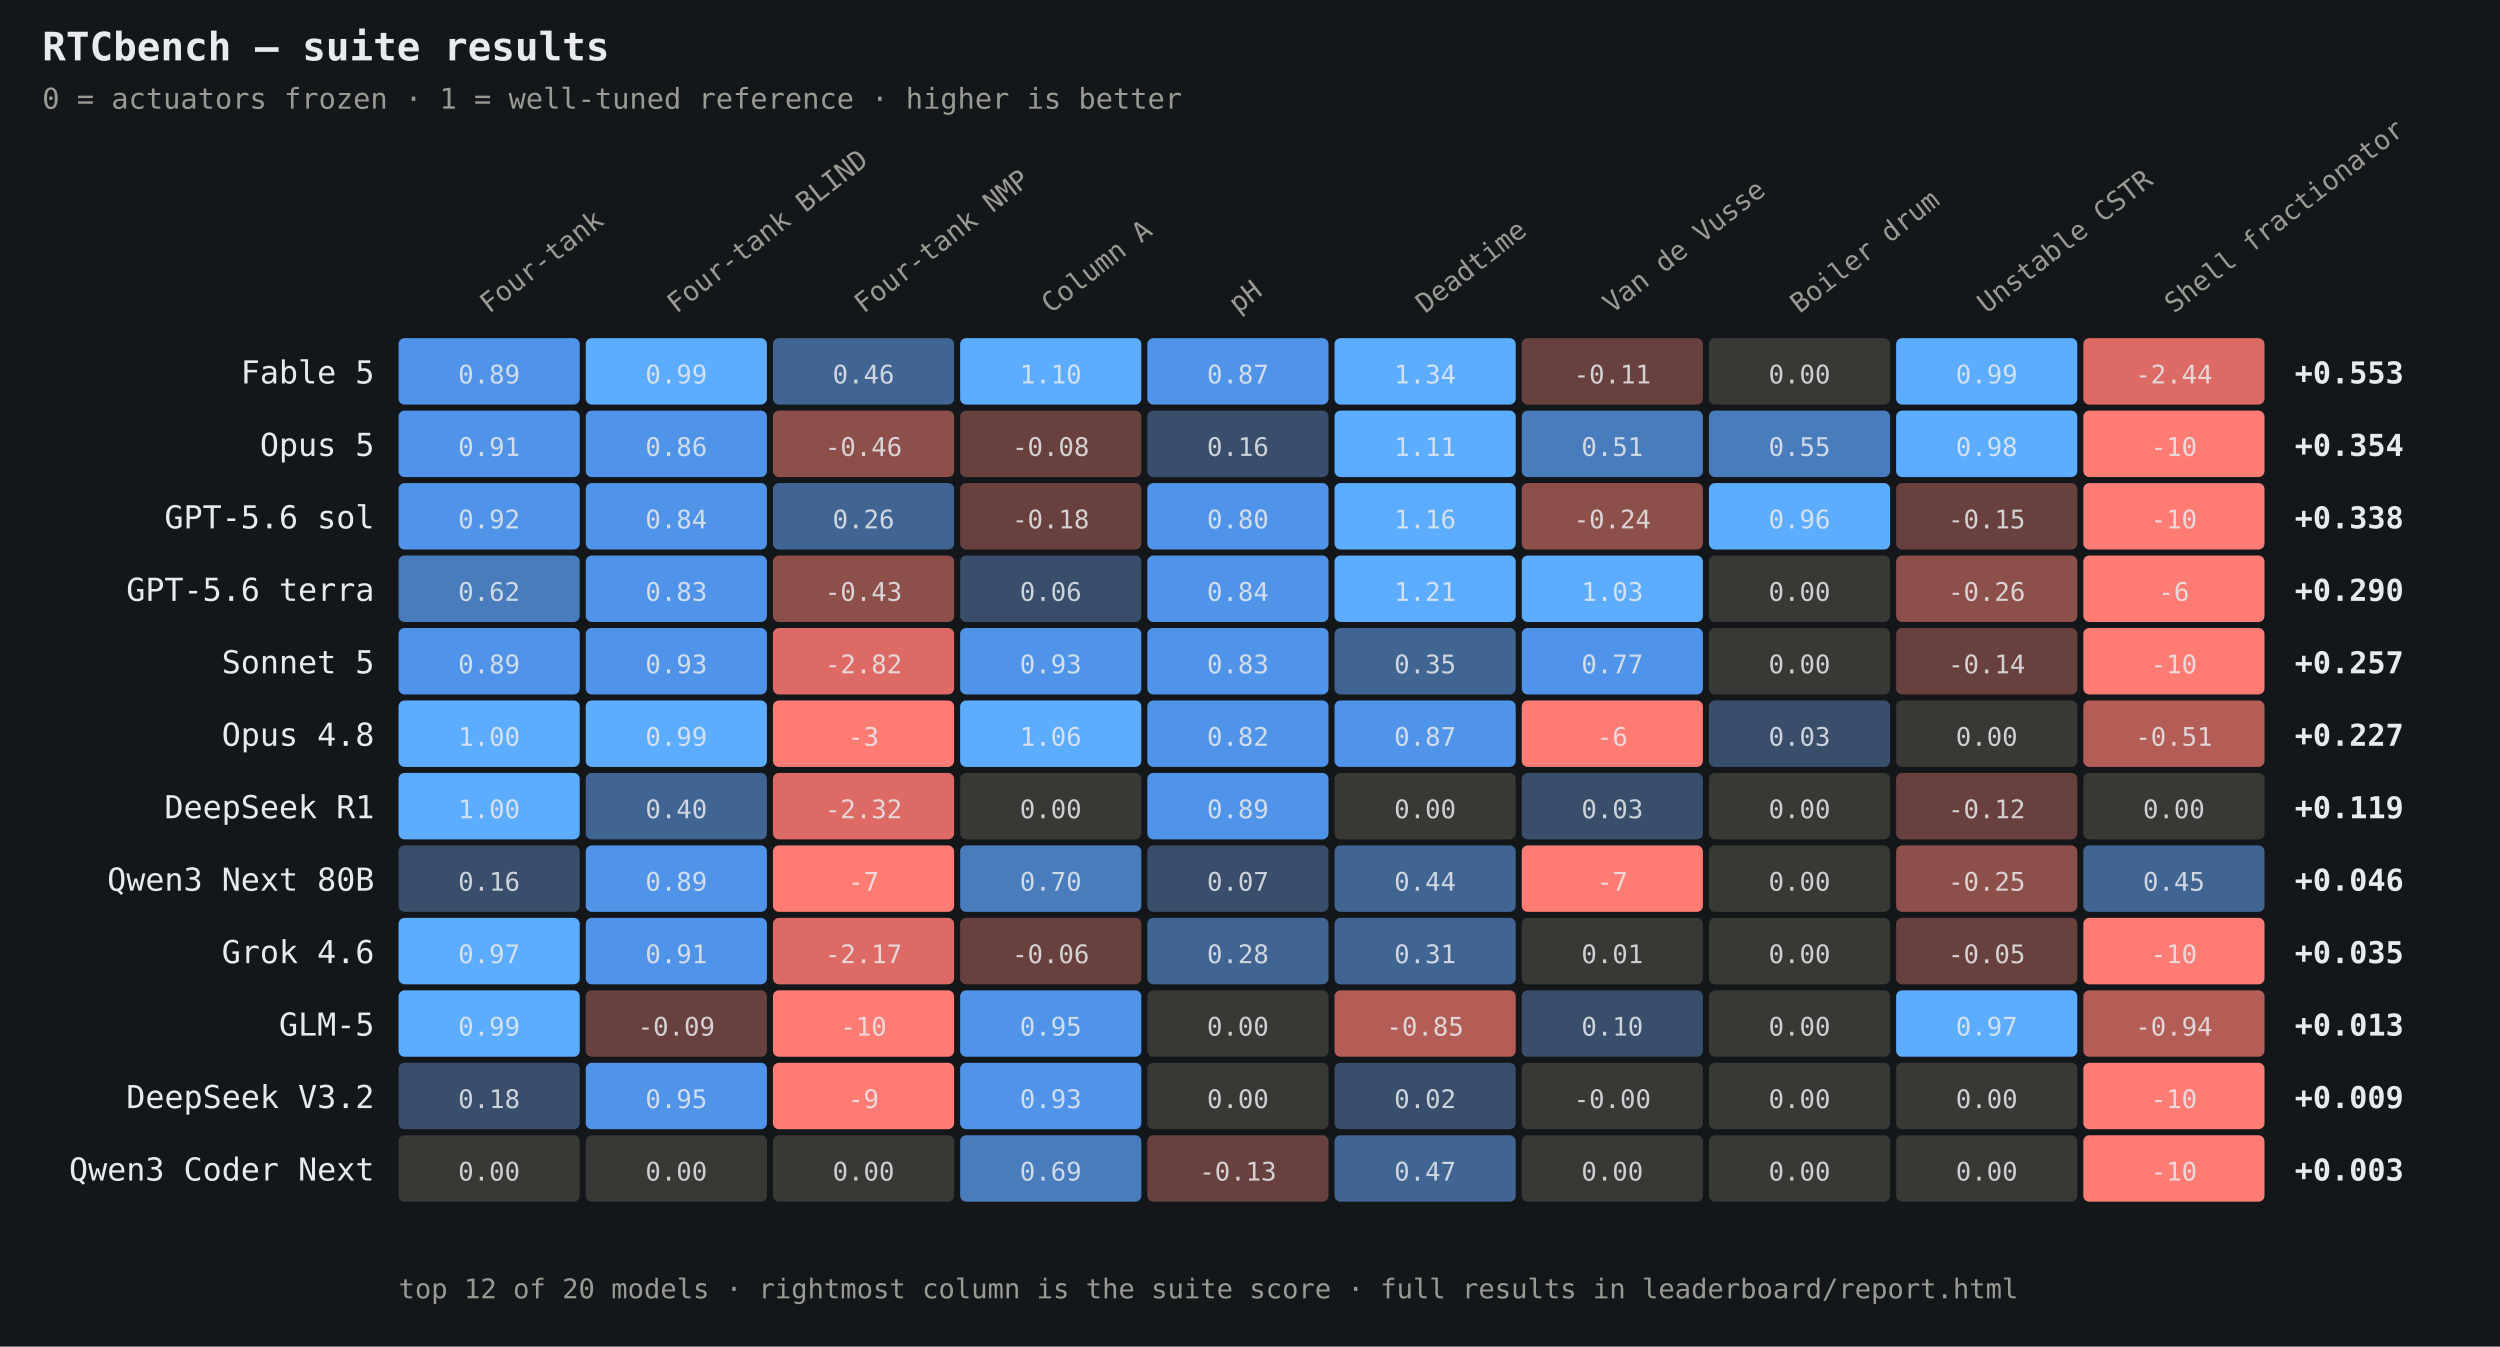
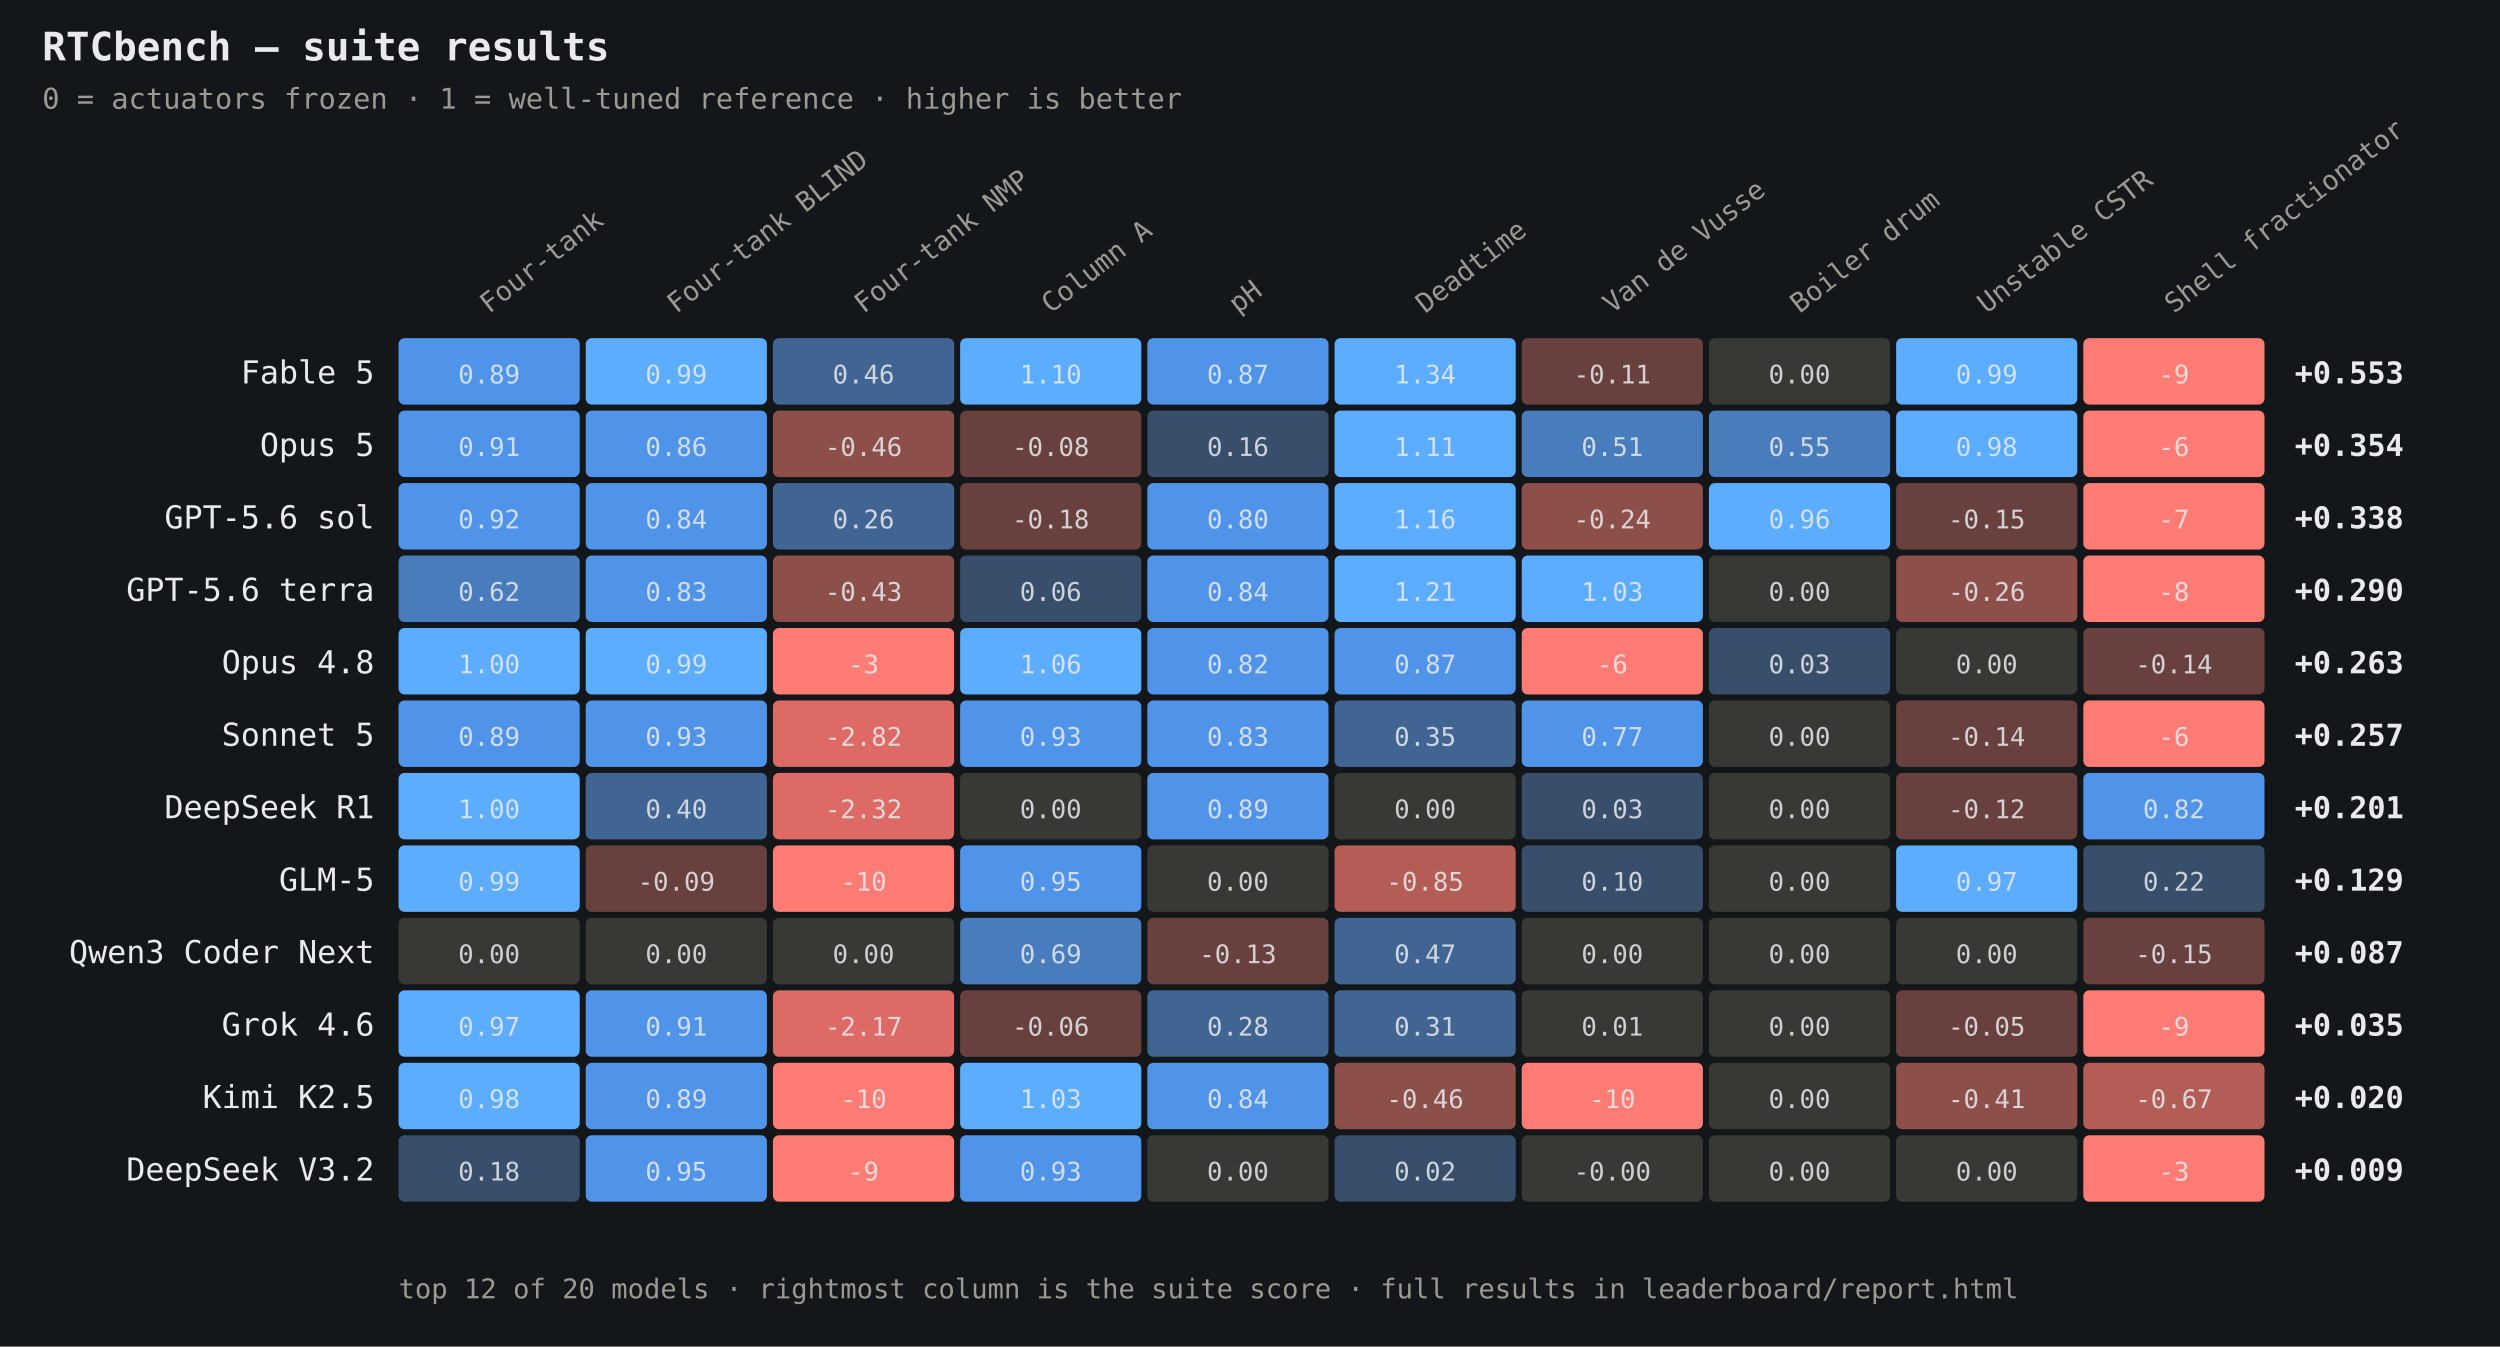
<svg xmlns="http://www.w3.org/2000/svg" width="828" height="446" viewBox="0 0 828 446" font-family="ui-monospace,SFMono-Regular,Menlo,Consolas,monospace">
  <rect width="828" height="446" fill="#14171a" />
  <text x="14" y="20" font-size="13" font-weight="600" fill="#e8eaed">RTCbench — suite results</text>
  <text x="14" y="36" font-size="9.5" fill="#9a9a94">0 = actuators frozen · 1 = well-tuned reference · higher is better</text>
  <text x="162" y="104" font-size="9" fill="#9a9a94" transform="rotate(-38 162 104)">Four-tank</text>
  <text x="224" y="104" font-size="9" fill="#9a9a94" transform="rotate(-38 224 104)">Four-tank BLIND</text>
  <text x="286" y="104" font-size="9" fill="#9a9a94" transform="rotate(-38 286 104)">Four-tank NMP</text>
  <text x="348" y="104" font-size="9" fill="#9a9a94" transform="rotate(-38 348 104)">Column A</text>
  <text x="410" y="104" font-size="9" fill="#9a9a94" transform="rotate(-38 410 104)">pH</text>
  <text x="472" y="104" font-size="9" fill="#9a9a94" transform="rotate(-38 472 104)">Deadtime</text>
  <text x="534" y="104" font-size="9" fill="#9a9a94" transform="rotate(-38 534 104)">Van de Vusse</text>
  <text x="596" y="104" font-size="9" fill="#9a9a94" transform="rotate(-38 596 104)">Boiler drum</text>
  <text x="658" y="104" font-size="9" fill="#9a9a94" transform="rotate(-38 658 104)">Unstable CSTR</text>
  <text x="720" y="104" font-size="9" fill="#9a9a94" transform="rotate(-38 720 104)">Shell fractionator</text>
  <text x="124" y="127" font-size="10.5" fill="#e8eaed" text-anchor="end">Fable 5</text>
  <rect x="132" y="112" width="60" height="22" rx="2" fill="#5094e9" />
  <text x="162" y="127" font-size="8.5" fill="#e8eaed" text-anchor="middle" opacity="0.85">0.89</text>
  <rect x="194" y="112" width="60" height="22" rx="2" fill="#5cacff" />
  <text x="224" y="127" font-size="8.5" fill="#e8eaed" text-anchor="middle" opacity="0.85">0.99</text>
  <rect x="256" y="112" width="60" height="22" rx="2" fill="#416593" />
  <text x="286" y="127" font-size="8.5" fill="#e8eaed" text-anchor="middle" opacity="0.85">0.46</text>
  <rect x="318" y="112" width="60" height="22" rx="2" fill="#5cacff" />
  <text x="348" y="127" font-size="8.5" fill="#e8eaed" text-anchor="middle" opacity="0.85">1.10</text>
  <rect x="380" y="112" width="60" height="22" rx="2" fill="#5094e9" />
  <text x="410" y="127" font-size="8.5" fill="#e8eaed" text-anchor="middle" opacity="0.85">0.87</text>
  <rect x="442" y="112" width="60" height="22" rx="2" fill="#5cacff" />
  <text x="472" y="127" font-size="8.5" fill="#e8eaed" text-anchor="middle" opacity="0.85">1.34</text>
  <rect x="504" y="112" width="60" height="22" rx="2" fill="#68413e" />
  <text x="534" y="127" font-size="8.5" fill="#e8eaed" text-anchor="middle" opacity="0.85">-0.11</text>
  <rect x="566" y="112" width="60" height="22" rx="2" fill="#383835" />
  <text x="596" y="127" font-size="8.5" fill="#e8eaed" text-anchor="middle" opacity="0.85">0.00</text>
  <rect x="628" y="112" width="60" height="22" rx="2" fill="#5cacff" />
  <text x="658" y="127" font-size="8.5" fill="#e8eaed" text-anchor="middle" opacity="0.85">0.99</text>
-   <rect x="690" y="112" width="60" height="22" rx="2" fill="#dd6a64" />
-   <text x="720" y="127" font-size="8.5" fill="#e8eaed" text-anchor="middle" opacity="0.85">-2.44</text>
+   <rect x="690" y="112" width="60" height="22" rx="2" fill="#ff7c75" />
+   <text x="720" y="127" font-size="8.5" fill="#e8eaed" text-anchor="middle" opacity="0.85">-9</text>
  <text x="760" y="127" font-size="10" font-weight="600" fill="#e8eaed">+0.553</text>
  <text x="124" y="151" font-size="10.5" fill="#e8eaed" text-anchor="end">Opus 5</text>
  <rect x="132" y="136" width="60" height="22" rx="2" fill="#5094e9" />
  <text x="162" y="151" font-size="8.5" fill="#e8eaed" text-anchor="middle" opacity="0.85">0.91</text>
  <rect x="194" y="136" width="60" height="22" rx="2" fill="#5094e9" />
  <text x="224" y="151" font-size="8.5" fill="#e8eaed" text-anchor="middle" opacity="0.85">0.86</text>
  <rect x="256" y="136" width="60" height="22" rx="2" fill="#8d4f4a" />
  <text x="286" y="151" font-size="8.5" fill="#e8eaed" text-anchor="middle" opacity="0.85">-0.46</text>
  <rect x="318" y="136" width="60" height="22" rx="2" fill="#68413e" />
  <text x="348" y="151" font-size="8.5" fill="#e8eaed" text-anchor="middle" opacity="0.85">-0.08</text>
  <rect x="380" y="136" width="60" height="22" rx="2" fill="#384e6b" />
  <text x="410" y="151" font-size="8.5" fill="#e8eaed" text-anchor="middle" opacity="0.85">0.16</text>
  <rect x="442" y="136" width="60" height="22" rx="2" fill="#5cacff" />
  <text x="472" y="151" font-size="8.5" fill="#e8eaed" text-anchor="middle" opacity="0.85">1.11</text>
  <rect x="504" y="136" width="60" height="22" rx="2" fill="#487cbd" />
  <text x="534" y="151" font-size="8.5" fill="#e8eaed" text-anchor="middle" opacity="0.85">0.51</text>
  <rect x="566" y="136" width="60" height="22" rx="2" fill="#487cbd" />
  <text x="596" y="151" font-size="8.5" fill="#e8eaed" text-anchor="middle" opacity="0.85">0.55</text>
  <rect x="628" y="136" width="60" height="22" rx="2" fill="#5cacff" />
  <text x="658" y="151" font-size="8.5" fill="#e8eaed" text-anchor="middle" opacity="0.85">0.98</text>
  <rect x="690" y="136" width="60" height="22" rx="2" fill="#ff7c75" />
-   <text x="720" y="151" font-size="8.5" fill="#e8eaed" text-anchor="middle" opacity="0.85">-10</text>
+   <text x="720" y="151" font-size="8.5" fill="#e8eaed" text-anchor="middle" opacity="0.85">-6</text>
  <text x="760" y="151" font-size="10" font-weight="600" fill="#e8eaed">+0.354</text>
  <text x="124" y="175" font-size="10.5" fill="#e8eaed" text-anchor="end">GPT-5.6 sol</text>
  <rect x="132" y="160" width="60" height="22" rx="2" fill="#5094e9" />
  <text x="162" y="175" font-size="8.5" fill="#e8eaed" text-anchor="middle" opacity="0.85">0.92</text>
  <rect x="194" y="160" width="60" height="22" rx="2" fill="#5094e9" />
  <text x="224" y="175" font-size="8.5" fill="#e8eaed" text-anchor="middle" opacity="0.85">0.84</text>
  <rect x="256" y="160" width="60" height="22" rx="2" fill="#416593" />
  <text x="286" y="175" font-size="8.5" fill="#e8eaed" text-anchor="middle" opacity="0.85">0.26</text>
  <rect x="318" y="160" width="60" height="22" rx="2" fill="#68413e" />
  <text x="348" y="175" font-size="8.5" fill="#e8eaed" text-anchor="middle" opacity="0.85">-0.18</text>
  <rect x="380" y="160" width="60" height="22" rx="2" fill="#5094e9" />
  <text x="410" y="175" font-size="8.5" fill="#e8eaed" text-anchor="middle" opacity="0.85">0.80</text>
  <rect x="442" y="160" width="60" height="22" rx="2" fill="#5cacff" />
  <text x="472" y="175" font-size="8.5" fill="#e8eaed" text-anchor="middle" opacity="0.85">1.16</text>
  <rect x="504" y="160" width="60" height="22" rx="2" fill="#8d4f4a" />
  <text x="534" y="175" font-size="8.5" fill="#e8eaed" text-anchor="middle" opacity="0.85">-0.24</text>
  <rect x="566" y="160" width="60" height="22" rx="2" fill="#5cacff" />
  <text x="596" y="175" font-size="8.5" fill="#e8eaed" text-anchor="middle" opacity="0.85">0.96</text>
  <rect x="628" y="160" width="60" height="22" rx="2" fill="#68413e" />
  <text x="658" y="175" font-size="8.5" fill="#e8eaed" text-anchor="middle" opacity="0.85">-0.15</text>
  <rect x="690" y="160" width="60" height="22" rx="2" fill="#ff7c75" />
-   <text x="720" y="175" font-size="8.5" fill="#e8eaed" text-anchor="middle" opacity="0.85">-10</text>
+   <text x="720" y="175" font-size="8.5" fill="#e8eaed" text-anchor="middle" opacity="0.85">-7</text>
  <text x="760" y="175" font-size="10" font-weight="600" fill="#e8eaed">+0.338</text>
  <text x="124" y="199" font-size="10.5" fill="#e8eaed" text-anchor="end">GPT-5.6 terra</text>
  <rect x="132" y="184" width="60" height="22" rx="2" fill="#487cbd" />
  <text x="162" y="199" font-size="8.5" fill="#e8eaed" text-anchor="middle" opacity="0.85">0.62</text>
  <rect x="194" y="184" width="60" height="22" rx="2" fill="#5094e9" />
  <text x="224" y="199" font-size="8.5" fill="#e8eaed" text-anchor="middle" opacity="0.85">0.83</text>
  <rect x="256" y="184" width="60" height="22" rx="2" fill="#8d4f4a" />
  <text x="286" y="199" font-size="8.5" fill="#e8eaed" text-anchor="middle" opacity="0.85">-0.43</text>
  <rect x="318" y="184" width="60" height="22" rx="2" fill="#384e6b" />
  <text x="348" y="199" font-size="8.5" fill="#e8eaed" text-anchor="middle" opacity="0.85">0.06</text>
  <rect x="380" y="184" width="60" height="22" rx="2" fill="#5094e9" />
  <text x="410" y="199" font-size="8.5" fill="#e8eaed" text-anchor="middle" opacity="0.85">0.84</text>
  <rect x="442" y="184" width="60" height="22" rx="2" fill="#5cacff" />
  <text x="472" y="199" font-size="8.5" fill="#e8eaed" text-anchor="middle" opacity="0.85">1.21</text>
  <rect x="504" y="184" width="60" height="22" rx="2" fill="#5cacff" />
  <text x="534" y="199" font-size="8.5" fill="#e8eaed" text-anchor="middle" opacity="0.85">1.03</text>
  <rect x="566" y="184" width="60" height="22" rx="2" fill="#383835" />
  <text x="596" y="199" font-size="8.5" fill="#e8eaed" text-anchor="middle" opacity="0.85">0.00</text>
  <rect x="628" y="184" width="60" height="22" rx="2" fill="#8d4f4a" />
  <text x="658" y="199" font-size="8.5" fill="#e8eaed" text-anchor="middle" opacity="0.85">-0.26</text>
  <rect x="690" y="184" width="60" height="22" rx="2" fill="#ff7c75" />
-   <text x="720" y="199" font-size="8.5" fill="#e8eaed" text-anchor="middle" opacity="0.85">-6</text>
+   <text x="720" y="199" font-size="8.5" fill="#e8eaed" text-anchor="middle" opacity="0.85">-8</text>
  <text x="760" y="199" font-size="10" font-weight="600" fill="#e8eaed">+0.290</text>
-   <text x="124" y="223" font-size="10.5" fill="#e8eaed" text-anchor="end">Sonnet 5</text>
-   <rect x="132" y="208" width="60" height="22" rx="2" fill="#5094e9" />
-   <text x="162" y="223" font-size="8.5" fill="#e8eaed" text-anchor="middle" opacity="0.85">0.89</text>
-   <rect x="194" y="208" width="60" height="22" rx="2" fill="#5094e9" />
-   <text x="224" y="223" font-size="8.5" fill="#e8eaed" text-anchor="middle" opacity="0.85">0.93</text>
-   <rect x="256" y="208" width="60" height="22" rx="2" fill="#dd6a64" />
-   <text x="286" y="223" font-size="8.5" fill="#e8eaed" text-anchor="middle" opacity="0.85">-2.82</text>
-   <rect x="318" y="208" width="60" height="22" rx="2" fill="#5094e9" />
-   <text x="348" y="223" font-size="8.5" fill="#e8eaed" text-anchor="middle" opacity="0.85">0.93</text>
+   <text x="124" y="223" font-size="10.5" fill="#e8eaed" text-anchor="end">Opus 4.8</text>
+   <rect x="132" y="208" width="60" height="22" rx="2" fill="#5cacff" />
+   <text x="162" y="223" font-size="8.5" fill="#e8eaed" text-anchor="middle" opacity="0.85">1.00</text>
+   <rect x="194" y="208" width="60" height="22" rx="2" fill="#5cacff" />
+   <text x="224" y="223" font-size="8.5" fill="#e8eaed" text-anchor="middle" opacity="0.85">0.99</text>
+   <rect x="256" y="208" width="60" height="22" rx="2" fill="#ff7c75" />
+   <text x="286" y="223" font-size="8.5" fill="#e8eaed" text-anchor="middle" opacity="0.85">-3</text>
+   <rect x="318" y="208" width="60" height="22" rx="2" fill="#5cacff" />
+   <text x="348" y="223" font-size="8.5" fill="#e8eaed" text-anchor="middle" opacity="0.85">1.06</text>
  <rect x="380" y="208" width="60" height="22" rx="2" fill="#5094e9" />
-   <text x="410" y="223" font-size="8.5" fill="#e8eaed" text-anchor="middle" opacity="0.85">0.83</text>
-   <rect x="442" y="208" width="60" height="22" rx="2" fill="#416593" />
-   <text x="472" y="223" font-size="8.5" fill="#e8eaed" text-anchor="middle" opacity="0.85">0.35</text>
-   <rect x="504" y="208" width="60" height="22" rx="2" fill="#5094e9" />
-   <text x="534" y="223" font-size="8.5" fill="#e8eaed" text-anchor="middle" opacity="0.85">0.77</text>
-   <rect x="566" y="208" width="60" height="22" rx="2" fill="#383835" />
-   <text x="596" y="223" font-size="8.5" fill="#e8eaed" text-anchor="middle" opacity="0.85">0.00</text>
-   <rect x="628" y="208" width="60" height="22" rx="2" fill="#68413e" />
-   <text x="658" y="223" font-size="8.5" fill="#e8eaed" text-anchor="middle" opacity="0.85">-0.14</text>
-   <rect x="690" y="208" width="60" height="22" rx="2" fill="#ff7c75" />
-   <text x="720" y="223" font-size="8.5" fill="#e8eaed" text-anchor="middle" opacity="0.85">-10</text>
-   <text x="760" y="223" font-size="10" font-weight="600" fill="#e8eaed">+0.257</text>
-   <text x="124" y="247" font-size="10.5" fill="#e8eaed" text-anchor="end">Opus 4.8</text>
-   <rect x="132" y="232" width="60" height="22" rx="2" fill="#5cacff" />
-   <text x="162" y="247" font-size="8.5" fill="#e8eaed" text-anchor="middle" opacity="0.85">1.00</text>
-   <rect x="194" y="232" width="60" height="22" rx="2" fill="#5cacff" />
-   <text x="224" y="247" font-size="8.5" fill="#e8eaed" text-anchor="middle" opacity="0.85">0.99</text>
-   <rect x="256" y="232" width="60" height="22" rx="2" fill="#ff7c75" />
-   <text x="286" y="247" font-size="8.5" fill="#e8eaed" text-anchor="middle" opacity="0.85">-3</text>
-   <rect x="318" y="232" width="60" height="22" rx="2" fill="#5cacff" />
-   <text x="348" y="247" font-size="8.5" fill="#e8eaed" text-anchor="middle" opacity="0.85">1.06</text>
+   <text x="410" y="223" font-size="8.5" fill="#e8eaed" text-anchor="middle" opacity="0.85">0.82</text>
+   <rect x="442" y="208" width="60" height="22" rx="2" fill="#5094e9" />
+   <text x="472" y="223" font-size="8.5" fill="#e8eaed" text-anchor="middle" opacity="0.85">0.87</text>
+   <rect x="504" y="208" width="60" height="22" rx="2" fill="#ff7c75" />
+   <text x="534" y="223" font-size="8.5" fill="#e8eaed" text-anchor="middle" opacity="0.85">-6</text>
+   <rect x="566" y="208" width="60" height="22" rx="2" fill="#384e6b" />
+   <text x="596" y="223" font-size="8.5" fill="#e8eaed" text-anchor="middle" opacity="0.85">0.03</text>
+   <rect x="628" y="208" width="60" height="22" rx="2" fill="#383835" />
+   <text x="658" y="223" font-size="8.5" fill="#e8eaed" text-anchor="middle" opacity="0.85">0.00</text>
+   <rect x="690" y="208" width="60" height="22" rx="2" fill="#68413e" />
+   <text x="720" y="223" font-size="8.5" fill="#e8eaed" text-anchor="middle" opacity="0.85">-0.14</text>
+   <text x="760" y="223" font-size="10" font-weight="600" fill="#e8eaed">+0.263</text>
+   <text x="124" y="247" font-size="10.5" fill="#e8eaed" text-anchor="end">Sonnet 5</text>
+   <rect x="132" y="232" width="60" height="22" rx="2" fill="#5094e9" />
+   <text x="162" y="247" font-size="8.5" fill="#e8eaed" text-anchor="middle" opacity="0.85">0.89</text>
+   <rect x="194" y="232" width="60" height="22" rx="2" fill="#5094e9" />
+   <text x="224" y="247" font-size="8.5" fill="#e8eaed" text-anchor="middle" opacity="0.85">0.93</text>
+   <rect x="256" y="232" width="60" height="22" rx="2" fill="#dd6a64" />
+   <text x="286" y="247" font-size="8.5" fill="#e8eaed" text-anchor="middle" opacity="0.85">-2.82</text>
+   <rect x="318" y="232" width="60" height="22" rx="2" fill="#5094e9" />
+   <text x="348" y="247" font-size="8.5" fill="#e8eaed" text-anchor="middle" opacity="0.85">0.93</text>
  <rect x="380" y="232" width="60" height="22" rx="2" fill="#5094e9" />
-   <text x="410" y="247" font-size="8.5" fill="#e8eaed" text-anchor="middle" opacity="0.85">0.82</text>
-   <rect x="442" y="232" width="60" height="22" rx="2" fill="#5094e9" />
-   <text x="472" y="247" font-size="8.5" fill="#e8eaed" text-anchor="middle" opacity="0.85">0.87</text>
-   <rect x="504" y="232" width="60" height="22" rx="2" fill="#ff7c75" />
-   <text x="534" y="247" font-size="8.5" fill="#e8eaed" text-anchor="middle" opacity="0.85">-6</text>
-   <rect x="566" y="232" width="60" height="22" rx="2" fill="#384e6b" />
-   <text x="596" y="247" font-size="8.5" fill="#e8eaed" text-anchor="middle" opacity="0.85">0.03</text>
-   <rect x="628" y="232" width="60" height="22" rx="2" fill="#383835" />
-   <text x="658" y="247" font-size="8.5" fill="#e8eaed" text-anchor="middle" opacity="0.85">0.00</text>
-   <rect x="690" y="232" width="60" height="22" rx="2" fill="#b45d57" />
-   <text x="720" y="247" font-size="8.5" fill="#e8eaed" text-anchor="middle" opacity="0.85">-0.51</text>
-   <text x="760" y="247" font-size="10" font-weight="600" fill="#e8eaed">+0.227</text>
+   <text x="410" y="247" font-size="8.5" fill="#e8eaed" text-anchor="middle" opacity="0.85">0.83</text>
+   <rect x="442" y="232" width="60" height="22" rx="2" fill="#416593" />
+   <text x="472" y="247" font-size="8.5" fill="#e8eaed" text-anchor="middle" opacity="0.85">0.35</text>
+   <rect x="504" y="232" width="60" height="22" rx="2" fill="#5094e9" />
+   <text x="534" y="247" font-size="8.5" fill="#e8eaed" text-anchor="middle" opacity="0.85">0.77</text>
+   <rect x="566" y="232" width="60" height="22" rx="2" fill="#383835" />
+   <text x="596" y="247" font-size="8.5" fill="#e8eaed" text-anchor="middle" opacity="0.85">0.00</text>
+   <rect x="628" y="232" width="60" height="22" rx="2" fill="#68413e" />
+   <text x="658" y="247" font-size="8.5" fill="#e8eaed" text-anchor="middle" opacity="0.85">-0.14</text>
+   <rect x="690" y="232" width="60" height="22" rx="2" fill="#ff7c75" />
+   <text x="720" y="247" font-size="8.5" fill="#e8eaed" text-anchor="middle" opacity="0.85">-6</text>
+   <text x="760" y="247" font-size="10" font-weight="600" fill="#e8eaed">+0.257</text>
  <text x="124" y="271" font-size="10.5" fill="#e8eaed" text-anchor="end">DeepSeek R1</text>
  <rect x="132" y="256" width="60" height="22" rx="2" fill="#5cacff" />
  <text x="162" y="271" font-size="8.5" fill="#e8eaed" text-anchor="middle" opacity="0.85">1.00</text>
  <rect x="194" y="256" width="60" height="22" rx="2" fill="#416593" />
  <text x="224" y="271" font-size="8.5" fill="#e8eaed" text-anchor="middle" opacity="0.85">0.40</text>
  <rect x="256" y="256" width="60" height="22" rx="2" fill="#dd6a64" />
  <text x="286" y="271" font-size="8.5" fill="#e8eaed" text-anchor="middle" opacity="0.85">-2.32</text>
  <rect x="318" y="256" width="60" height="22" rx="2" fill="#383835" />
  <text x="348" y="271" font-size="8.5" fill="#e8eaed" text-anchor="middle" opacity="0.85">0.00</text>
  <rect x="380" y="256" width="60" height="22" rx="2" fill="#5094e9" />
  <text x="410" y="271" font-size="8.5" fill="#e8eaed" text-anchor="middle" opacity="0.85">0.89</text>
  <rect x="442" y="256" width="60" height="22" rx="2" fill="#383835" />
  <text x="472" y="271" font-size="8.5" fill="#e8eaed" text-anchor="middle" opacity="0.85">0.00</text>
  <rect x="504" y="256" width="60" height="22" rx="2" fill="#384e6b" />
  <text x="534" y="271" font-size="8.5" fill="#e8eaed" text-anchor="middle" opacity="0.85">0.03</text>
  <rect x="566" y="256" width="60" height="22" rx="2" fill="#383835" />
  <text x="596" y="271" font-size="8.5" fill="#e8eaed" text-anchor="middle" opacity="0.85">0.00</text>
  <rect x="628" y="256" width="60" height="22" rx="2" fill="#68413e" />
  <text x="658" y="271" font-size="8.5" fill="#e8eaed" text-anchor="middle" opacity="0.85">-0.12</text>
-   <rect x="690" y="256" width="60" height="22" rx="2" fill="#383835" />
-   <text x="720" y="271" font-size="8.5" fill="#e8eaed" text-anchor="middle" opacity="0.85">0.00</text>
-   <text x="760" y="271" font-size="10" font-weight="600" fill="#e8eaed">+0.119</text>
-   <text x="124" y="295" font-size="10.5" fill="#e8eaed" text-anchor="end">Qwen3 Next 80B</text>
-   <rect x="132" y="280" width="60" height="22" rx="2" fill="#384e6b" />
-   <text x="162" y="295" font-size="8.5" fill="#e8eaed" text-anchor="middle" opacity="0.85">0.16</text>
-   <rect x="194" y="280" width="60" height="22" rx="2" fill="#5094e9" />
-   <text x="224" y="295" font-size="8.5" fill="#e8eaed" text-anchor="middle" opacity="0.85">0.89</text>
+   <rect x="690" y="256" width="60" height="22" rx="2" fill="#5094e9" />
+   <text x="720" y="271" font-size="8.5" fill="#e8eaed" text-anchor="middle" opacity="0.85">0.82</text>
+   <text x="760" y="271" font-size="10" font-weight="600" fill="#e8eaed">+0.201</text>
+   <text x="124" y="295" font-size="10.5" fill="#e8eaed" text-anchor="end">GLM-5</text>
+   <rect x="132" y="280" width="60" height="22" rx="2" fill="#5cacff" />
+   <text x="162" y="295" font-size="8.5" fill="#e8eaed" text-anchor="middle" opacity="0.85">0.99</text>
+   <rect x="194" y="280" width="60" height="22" rx="2" fill="#68413e" />
+   <text x="224" y="295" font-size="8.5" fill="#e8eaed" text-anchor="middle" opacity="0.85">-0.09</text>
  <rect x="256" y="280" width="60" height="22" rx="2" fill="#ff7c75" />
-   <text x="286" y="295" font-size="8.5" fill="#e8eaed" text-anchor="middle" opacity="0.85">-7</text>
-   <rect x="318" y="280" width="60" height="22" rx="2" fill="#487cbd" />
-   <text x="348" y="295" font-size="8.5" fill="#e8eaed" text-anchor="middle" opacity="0.85">0.70</text>
-   <rect x="380" y="280" width="60" height="22" rx="2" fill="#384e6b" />
-   <text x="410" y="295" font-size="8.5" fill="#e8eaed" text-anchor="middle" opacity="0.85">0.07</text>
-   <rect x="442" y="280" width="60" height="22" rx="2" fill="#416593" />
-   <text x="472" y="295" font-size="8.5" fill="#e8eaed" text-anchor="middle" opacity="0.85">0.44</text>
-   <rect x="504" y="280" width="60" height="22" rx="2" fill="#ff7c75" />
-   <text x="534" y="295" font-size="8.5" fill="#e8eaed" text-anchor="middle" opacity="0.85">-7</text>
+   <text x="286" y="295" font-size="8.5" fill="#e8eaed" text-anchor="middle" opacity="0.85">-10</text>
+   <rect x="318" y="280" width="60" height="22" rx="2" fill="#5094e9" />
+   <text x="348" y="295" font-size="8.5" fill="#e8eaed" text-anchor="middle" opacity="0.85">0.95</text>
+   <rect x="380" y="280" width="60" height="22" rx="2" fill="#383835" />
+   <text x="410" y="295" font-size="8.5" fill="#e8eaed" text-anchor="middle" opacity="0.85">0.00</text>
+   <rect x="442" y="280" width="60" height="22" rx="2" fill="#b45d57" />
+   <text x="472" y="295" font-size="8.5" fill="#e8eaed" text-anchor="middle" opacity="0.85">-0.85</text>
+   <rect x="504" y="280" width="60" height="22" rx="2" fill="#384e6b" />
+   <text x="534" y="295" font-size="8.5" fill="#e8eaed" text-anchor="middle" opacity="0.85">0.10</text>
  <rect x="566" y="280" width="60" height="22" rx="2" fill="#383835" />
  <text x="596" y="295" font-size="8.5" fill="#e8eaed" text-anchor="middle" opacity="0.85">0.00</text>
-   <rect x="628" y="280" width="60" height="22" rx="2" fill="#8d4f4a" />
-   <text x="658" y="295" font-size="8.5" fill="#e8eaed" text-anchor="middle" opacity="0.85">-0.25</text>
-   <rect x="690" y="280" width="60" height="22" rx="2" fill="#416593" />
-   <text x="720" y="295" font-size="8.5" fill="#e8eaed" text-anchor="middle" opacity="0.85">0.45</text>
-   <text x="760" y="295" font-size="10" font-weight="600" fill="#e8eaed">+0.046</text>
-   <text x="124" y="319" font-size="10.5" fill="#e8eaed" text-anchor="end">Grok 4.6</text>
-   <rect x="132" y="304" width="60" height="22" rx="2" fill="#5cacff" />
-   <text x="162" y="319" font-size="8.5" fill="#e8eaed" text-anchor="middle" opacity="0.85">0.97</text>
-   <rect x="194" y="304" width="60" height="22" rx="2" fill="#5094e9" />
-   <text x="224" y="319" font-size="8.5" fill="#e8eaed" text-anchor="middle" opacity="0.85">0.91</text>
-   <rect x="256" y="304" width="60" height="22" rx="2" fill="#dd6a64" />
-   <text x="286" y="319" font-size="8.5" fill="#e8eaed" text-anchor="middle" opacity="0.85">-2.17</text>
-   <rect x="318" y="304" width="60" height="22" rx="2" fill="#68413e" />
-   <text x="348" y="319" font-size="8.5" fill="#e8eaed" text-anchor="middle" opacity="0.85">-0.06</text>
-   <rect x="380" y="304" width="60" height="22" rx="2" fill="#416593" />
-   <text x="410" y="319" font-size="8.5" fill="#e8eaed" text-anchor="middle" opacity="0.85">0.28</text>
+   <rect x="628" y="280" width="60" height="22" rx="2" fill="#5cacff" />
+   <text x="658" y="295" font-size="8.5" fill="#e8eaed" text-anchor="middle" opacity="0.85">0.97</text>
+   <rect x="690" y="280" width="60" height="22" rx="2" fill="#384e6b" />
+   <text x="720" y="295" font-size="8.5" fill="#e8eaed" text-anchor="middle" opacity="0.85">0.22</text>
+   <text x="760" y="295" font-size="10" font-weight="600" fill="#e8eaed">+0.129</text>
+   <text x="124" y="319" font-size="10.5" fill="#e8eaed" text-anchor="end">Qwen3 Coder Next</text>
+   <rect x="132" y="304" width="60" height="22" rx="2" fill="#383835" />
+   <text x="162" y="319" font-size="8.5" fill="#e8eaed" text-anchor="middle" opacity="0.85">0.00</text>
+   <rect x="194" y="304" width="60" height="22" rx="2" fill="#383835" />
+   <text x="224" y="319" font-size="8.5" fill="#e8eaed" text-anchor="middle" opacity="0.85">0.00</text>
+   <rect x="256" y="304" width="60" height="22" rx="2" fill="#383835" />
+   <text x="286" y="319" font-size="8.5" fill="#e8eaed" text-anchor="middle" opacity="0.85">0.00</text>
+   <rect x="318" y="304" width="60" height="22" rx="2" fill="#487cbd" />
+   <text x="348" y="319" font-size="8.5" fill="#e8eaed" text-anchor="middle" opacity="0.85">0.69</text>
+   <rect x="380" y="304" width="60" height="22" rx="2" fill="#68413e" />
+   <text x="410" y="319" font-size="8.5" fill="#e8eaed" text-anchor="middle" opacity="0.85">-0.13</text>
  <rect x="442" y="304" width="60" height="22" rx="2" fill="#416593" />
-   <text x="472" y="319" font-size="8.5" fill="#e8eaed" text-anchor="middle" opacity="0.85">0.31</text>
+   <text x="472" y="319" font-size="8.5" fill="#e8eaed" text-anchor="middle" opacity="0.85">0.47</text>
  <rect x="504" y="304" width="60" height="22" rx="2" fill="#383835" />
-   <text x="534" y="319" font-size="8.5" fill="#e8eaed" text-anchor="middle" opacity="0.85">0.01</text>
+   <text x="534" y="319" font-size="8.5" fill="#e8eaed" text-anchor="middle" opacity="0.85">0.00</text>
  <rect x="566" y="304" width="60" height="22" rx="2" fill="#383835" />
  <text x="596" y="319" font-size="8.5" fill="#e8eaed" text-anchor="middle" opacity="0.85">0.00</text>
-   <rect x="628" y="304" width="60" height="22" rx="2" fill="#68413e" />
-   <text x="658" y="319" font-size="8.5" fill="#e8eaed" text-anchor="middle" opacity="0.85">-0.05</text>
-   <rect x="690" y="304" width="60" height="22" rx="2" fill="#ff7c75" />
-   <text x="720" y="319" font-size="8.5" fill="#e8eaed" text-anchor="middle" opacity="0.85">-10</text>
-   <text x="760" y="319" font-size="10" font-weight="600" fill="#e8eaed">+0.035</text>
-   <text x="124" y="343" font-size="10.5" fill="#e8eaed" text-anchor="end">GLM-5</text>
+   <rect x="628" y="304" width="60" height="22" rx="2" fill="#383835" />
+   <text x="658" y="319" font-size="8.5" fill="#e8eaed" text-anchor="middle" opacity="0.85">0.00</text>
+   <rect x="690" y="304" width="60" height="22" rx="2" fill="#68413e" />
+   <text x="720" y="319" font-size="8.5" fill="#e8eaed" text-anchor="middle" opacity="0.85">-0.15</text>
+   <text x="760" y="319" font-size="10" font-weight="600" fill="#e8eaed">+0.087</text>
+   <text x="124" y="343" font-size="10.5" fill="#e8eaed" text-anchor="end">Grok 4.6</text>
  <rect x="132" y="328" width="60" height="22" rx="2" fill="#5cacff" />
-   <text x="162" y="343" font-size="8.5" fill="#e8eaed" text-anchor="middle" opacity="0.85">0.99</text>
-   <rect x="194" y="328" width="60" height="22" rx="2" fill="#68413e" />
-   <text x="224" y="343" font-size="8.5" fill="#e8eaed" text-anchor="middle" opacity="0.85">-0.09</text>
-   <rect x="256" y="328" width="60" height="22" rx="2" fill="#ff7c75" />
-   <text x="286" y="343" font-size="8.5" fill="#e8eaed" text-anchor="middle" opacity="0.85">-10</text>
-   <rect x="318" y="328" width="60" height="22" rx="2" fill="#5094e9" />
-   <text x="348" y="343" font-size="8.5" fill="#e8eaed" text-anchor="middle" opacity="0.85">0.95</text>
-   <rect x="380" y="328" width="60" height="22" rx="2" fill="#383835" />
-   <text x="410" y="343" font-size="8.5" fill="#e8eaed" text-anchor="middle" opacity="0.85">0.00</text>
-   <rect x="442" y="328" width="60" height="22" rx="2" fill="#b45d57" />
-   <text x="472" y="343" font-size="8.5" fill="#e8eaed" text-anchor="middle" opacity="0.85">-0.85</text>
-   <rect x="504" y="328" width="60" height="22" rx="2" fill="#384e6b" />
-   <text x="534" y="343" font-size="8.5" fill="#e8eaed" text-anchor="middle" opacity="0.85">0.10</text>
+   <text x="162" y="343" font-size="8.5" fill="#e8eaed" text-anchor="middle" opacity="0.85">0.97</text>
+   <rect x="194" y="328" width="60" height="22" rx="2" fill="#5094e9" />
+   <text x="224" y="343" font-size="8.5" fill="#e8eaed" text-anchor="middle" opacity="0.85">0.91</text>
+   <rect x="256" y="328" width="60" height="22" rx="2" fill="#dd6a64" />
+   <text x="286" y="343" font-size="8.5" fill="#e8eaed" text-anchor="middle" opacity="0.85">-2.17</text>
+   <rect x="318" y="328" width="60" height="22" rx="2" fill="#68413e" />
+   <text x="348" y="343" font-size="8.5" fill="#e8eaed" text-anchor="middle" opacity="0.85">-0.06</text>
+   <rect x="380" y="328" width="60" height="22" rx="2" fill="#416593" />
+   <text x="410" y="343" font-size="8.5" fill="#e8eaed" text-anchor="middle" opacity="0.85">0.28</text>
+   <rect x="442" y="328" width="60" height="22" rx="2" fill="#416593" />
+   <text x="472" y="343" font-size="8.5" fill="#e8eaed" text-anchor="middle" opacity="0.85">0.31</text>
+   <rect x="504" y="328" width="60" height="22" rx="2" fill="#383835" />
+   <text x="534" y="343" font-size="8.5" fill="#e8eaed" text-anchor="middle" opacity="0.85">0.01</text>
  <rect x="566" y="328" width="60" height="22" rx="2" fill="#383835" />
  <text x="596" y="343" font-size="8.5" fill="#e8eaed" text-anchor="middle" opacity="0.85">0.00</text>
-   <rect x="628" y="328" width="60" height="22" rx="2" fill="#5cacff" />
-   <text x="658" y="343" font-size="8.5" fill="#e8eaed" text-anchor="middle" opacity="0.85">0.97</text>
-   <rect x="690" y="328" width="60" height="22" rx="2" fill="#b45d57" />
-   <text x="720" y="343" font-size="8.5" fill="#e8eaed" text-anchor="middle" opacity="0.85">-0.94</text>
-   <text x="760" y="343" font-size="10" font-weight="600" fill="#e8eaed">+0.013</text>
-   <text x="124" y="367" font-size="10.5" fill="#e8eaed" text-anchor="end">DeepSeek V3.2</text>
-   <rect x="132" y="352" width="60" height="22" rx="2" fill="#384e6b" />
-   <text x="162" y="367" font-size="8.5" fill="#e8eaed" text-anchor="middle" opacity="0.85">0.18</text>
+   <rect x="628" y="328" width="60" height="22" rx="2" fill="#68413e" />
+   <text x="658" y="343" font-size="8.5" fill="#e8eaed" text-anchor="middle" opacity="0.85">-0.05</text>
+   <rect x="690" y="328" width="60" height="22" rx="2" fill="#ff7c75" />
+   <text x="720" y="343" font-size="8.5" fill="#e8eaed" text-anchor="middle" opacity="0.85">-9</text>
+   <text x="760" y="343" font-size="10" font-weight="600" fill="#e8eaed">+0.035</text>
+   <text x="124" y="367" font-size="10.5" fill="#e8eaed" text-anchor="end">Kimi K2.5</text>
+   <rect x="132" y="352" width="60" height="22" rx="2" fill="#5cacff" />
+   <text x="162" y="367" font-size="8.5" fill="#e8eaed" text-anchor="middle" opacity="0.85">0.98</text>
  <rect x="194" y="352" width="60" height="22" rx="2" fill="#5094e9" />
-   <text x="224" y="367" font-size="8.5" fill="#e8eaed" text-anchor="middle" opacity="0.85">0.95</text>
+   <text x="224" y="367" font-size="8.5" fill="#e8eaed" text-anchor="middle" opacity="0.85">0.89</text>
  <rect x="256" y="352" width="60" height="22" rx="2" fill="#ff7c75" />
-   <text x="286" y="367" font-size="8.5" fill="#e8eaed" text-anchor="middle" opacity="0.85">-9</text>
-   <rect x="318" y="352" width="60" height="22" rx="2" fill="#5094e9" />
-   <text x="348" y="367" font-size="8.5" fill="#e8eaed" text-anchor="middle" opacity="0.85">0.93</text>
-   <rect x="380" y="352" width="60" height="22" rx="2" fill="#383835" />
-   <text x="410" y="367" font-size="8.5" fill="#e8eaed" text-anchor="middle" opacity="0.85">0.00</text>
-   <rect x="442" y="352" width="60" height="22" rx="2" fill="#384e6b" />
-   <text x="472" y="367" font-size="8.5" fill="#e8eaed" text-anchor="middle" opacity="0.85">0.02</text>
-   <rect x="504" y="352" width="60" height="22" rx="2" fill="#383835" />
-   <text x="534" y="367" font-size="8.5" fill="#e8eaed" text-anchor="middle" opacity="0.85">-0.00</text>
+   <text x="286" y="367" font-size="8.5" fill="#e8eaed" text-anchor="middle" opacity="0.85">-10</text>
+   <rect x="318" y="352" width="60" height="22" rx="2" fill="#5cacff" />
+   <text x="348" y="367" font-size="8.5" fill="#e8eaed" text-anchor="middle" opacity="0.85">1.03</text>
+   <rect x="380" y="352" width="60" height="22" rx="2" fill="#5094e9" />
+   <text x="410" y="367" font-size="8.5" fill="#e8eaed" text-anchor="middle" opacity="0.85">0.84</text>
+   <rect x="442" y="352" width="60" height="22" rx="2" fill="#8d4f4a" />
+   <text x="472" y="367" font-size="8.5" fill="#e8eaed" text-anchor="middle" opacity="0.85">-0.46</text>
+   <rect x="504" y="352" width="60" height="22" rx="2" fill="#ff7c75" />
+   <text x="534" y="367" font-size="8.5" fill="#e8eaed" text-anchor="middle" opacity="0.85">-10</text>
  <rect x="566" y="352" width="60" height="22" rx="2" fill="#383835" />
  <text x="596" y="367" font-size="8.5" fill="#e8eaed" text-anchor="middle" opacity="0.85">0.00</text>
-   <rect x="628" y="352" width="60" height="22" rx="2" fill="#383835" />
-   <text x="658" y="367" font-size="8.5" fill="#e8eaed" text-anchor="middle" opacity="0.85">0.00</text>
-   <rect x="690" y="352" width="60" height="22" rx="2" fill="#ff7c75" />
-   <text x="720" y="367" font-size="8.5" fill="#e8eaed" text-anchor="middle" opacity="0.85">-10</text>
-   <text x="760" y="367" font-size="10" font-weight="600" fill="#e8eaed">+0.009</text>
-   <text x="124" y="391" font-size="10.5" fill="#e8eaed" text-anchor="end">Qwen3 Coder Next</text>
-   <rect x="132" y="376" width="60" height="22" rx="2" fill="#383835" />
-   <text x="162" y="391" font-size="8.5" fill="#e8eaed" text-anchor="middle" opacity="0.85">0.00</text>
-   <rect x="194" y="376" width="60" height="22" rx="2" fill="#383835" />
-   <text x="224" y="391" font-size="8.5" fill="#e8eaed" text-anchor="middle" opacity="0.85">0.00</text>
-   <rect x="256" y="376" width="60" height="22" rx="2" fill="#383835" />
-   <text x="286" y="391" font-size="8.5" fill="#e8eaed" text-anchor="middle" opacity="0.85">0.00</text>
-   <rect x="318" y="376" width="60" height="22" rx="2" fill="#487cbd" />
-   <text x="348" y="391" font-size="8.5" fill="#e8eaed" text-anchor="middle" opacity="0.85">0.69</text>
-   <rect x="380" y="376" width="60" height="22" rx="2" fill="#68413e" />
-   <text x="410" y="391" font-size="8.5" fill="#e8eaed" text-anchor="middle" opacity="0.85">-0.13</text>
-   <rect x="442" y="376" width="60" height="22" rx="2" fill="#416593" />
-   <text x="472" y="391" font-size="8.5" fill="#e8eaed" text-anchor="middle" opacity="0.85">0.47</text>
+   <rect x="628" y="352" width="60" height="22" rx="2" fill="#8d4f4a" />
+   <text x="658" y="367" font-size="8.5" fill="#e8eaed" text-anchor="middle" opacity="0.85">-0.41</text>
+   <rect x="690" y="352" width="60" height="22" rx="2" fill="#b45d57" />
+   <text x="720" y="367" font-size="8.5" fill="#e8eaed" text-anchor="middle" opacity="0.85">-0.67</text>
+   <text x="760" y="367" font-size="10" font-weight="600" fill="#e8eaed">+0.020</text>
+   <text x="124" y="391" font-size="10.5" fill="#e8eaed" text-anchor="end">DeepSeek V3.2</text>
+   <rect x="132" y="376" width="60" height="22" rx="2" fill="#384e6b" />
+   <text x="162" y="391" font-size="8.5" fill="#e8eaed" text-anchor="middle" opacity="0.85">0.18</text>
+   <rect x="194" y="376" width="60" height="22" rx="2" fill="#5094e9" />
+   <text x="224" y="391" font-size="8.5" fill="#e8eaed" text-anchor="middle" opacity="0.85">0.95</text>
+   <rect x="256" y="376" width="60" height="22" rx="2" fill="#ff7c75" />
+   <text x="286" y="391" font-size="8.5" fill="#e8eaed" text-anchor="middle" opacity="0.85">-9</text>
+   <rect x="318" y="376" width="60" height="22" rx="2" fill="#5094e9" />
+   <text x="348" y="391" font-size="8.5" fill="#e8eaed" text-anchor="middle" opacity="0.85">0.93</text>
+   <rect x="380" y="376" width="60" height="22" rx="2" fill="#383835" />
+   <text x="410" y="391" font-size="8.5" fill="#e8eaed" text-anchor="middle" opacity="0.85">0.00</text>
+   <rect x="442" y="376" width="60" height="22" rx="2" fill="#384e6b" />
+   <text x="472" y="391" font-size="8.5" fill="#e8eaed" text-anchor="middle" opacity="0.85">0.02</text>
  <rect x="504" y="376" width="60" height="22" rx="2" fill="#383835" />
-   <text x="534" y="391" font-size="8.5" fill="#e8eaed" text-anchor="middle" opacity="0.85">0.00</text>
+   <text x="534" y="391" font-size="8.5" fill="#e8eaed" text-anchor="middle" opacity="0.85">-0.00</text>
  <rect x="566" y="376" width="60" height="22" rx="2" fill="#383835" />
  <text x="596" y="391" font-size="8.5" fill="#e8eaed" text-anchor="middle" opacity="0.85">0.00</text>
  <rect x="628" y="376" width="60" height="22" rx="2" fill="#383835" />
  <text x="658" y="391" font-size="8.5" fill="#e8eaed" text-anchor="middle" opacity="0.85">0.00</text>
  <rect x="690" y="376" width="60" height="22" rx="2" fill="#ff7c75" />
-   <text x="720" y="391" font-size="8.5" fill="#e8eaed" text-anchor="middle" opacity="0.85">-10</text>
-   <text x="760" y="391" font-size="10" font-weight="600" fill="#e8eaed">+0.003</text>
+   <text x="720" y="391" font-size="8.5" fill="#e8eaed" text-anchor="middle" opacity="0.85">-3</text>
+   <text x="760" y="391" font-size="10" font-weight="600" fill="#e8eaed">+0.009</text>
  <text x="132" y="430" font-size="9" fill="#9a9a94">top 12 of 20 models · rightmost column is the suite score · full results in leaderboard/report.html</text>
</svg>
